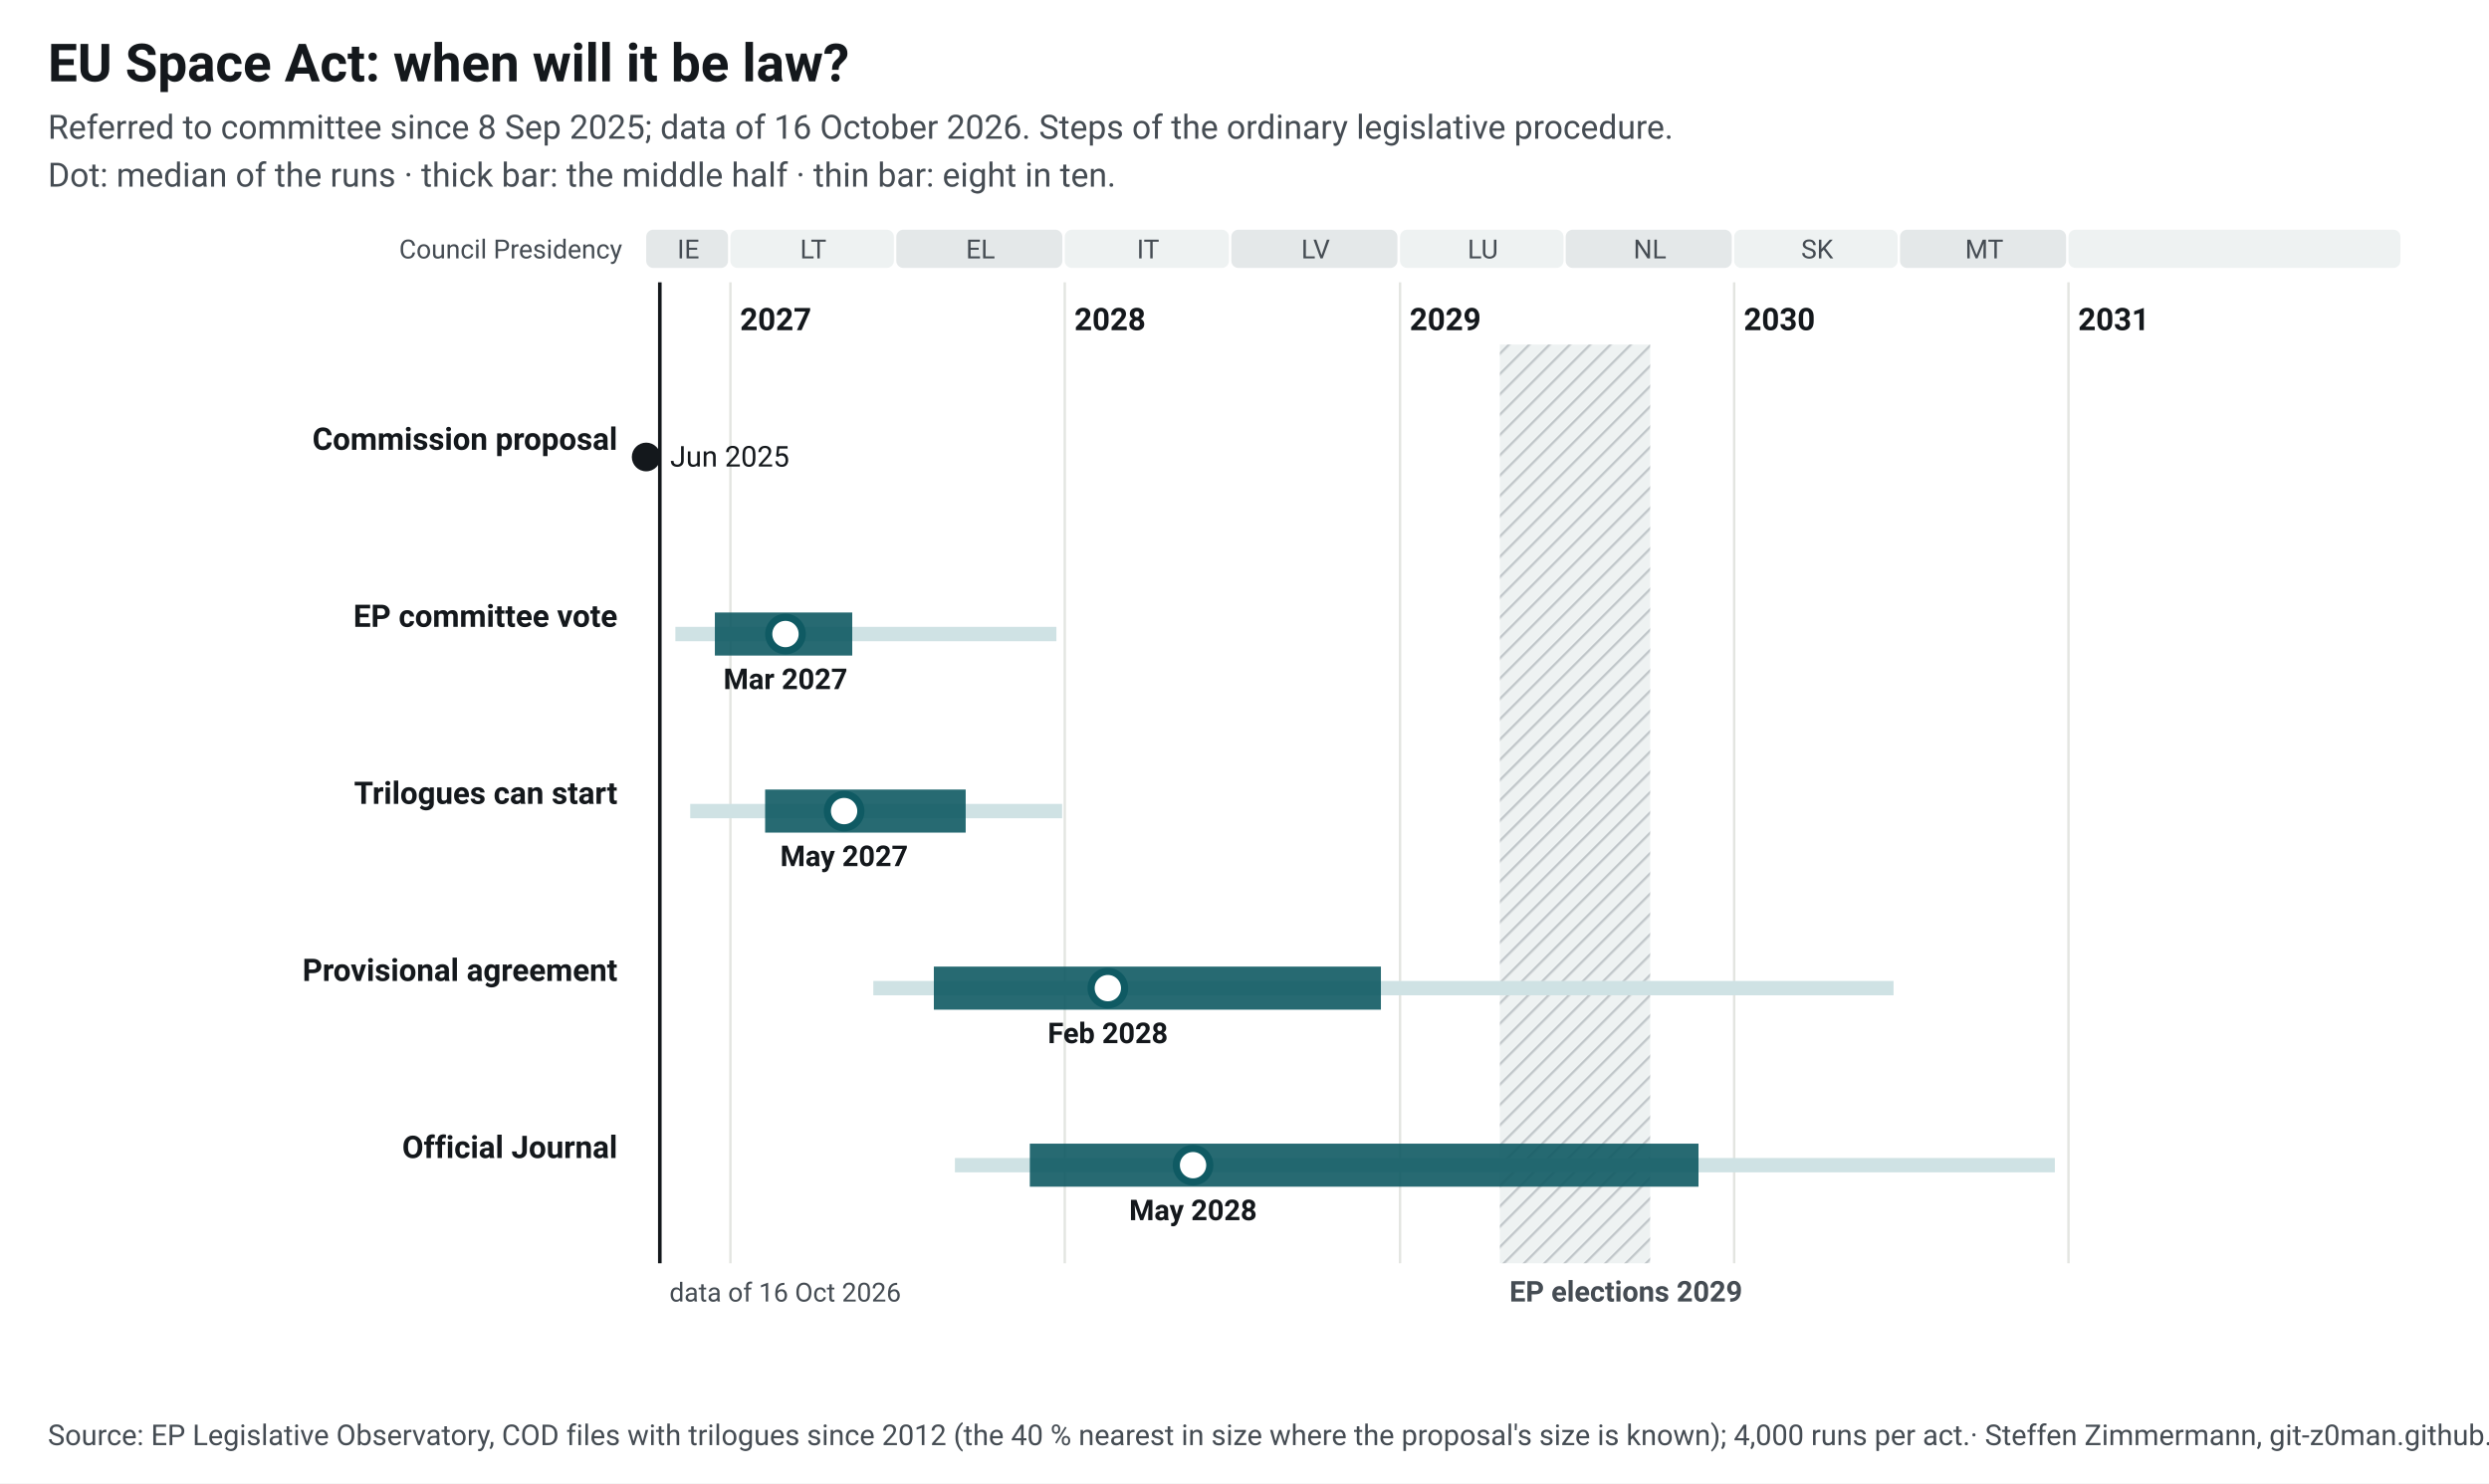
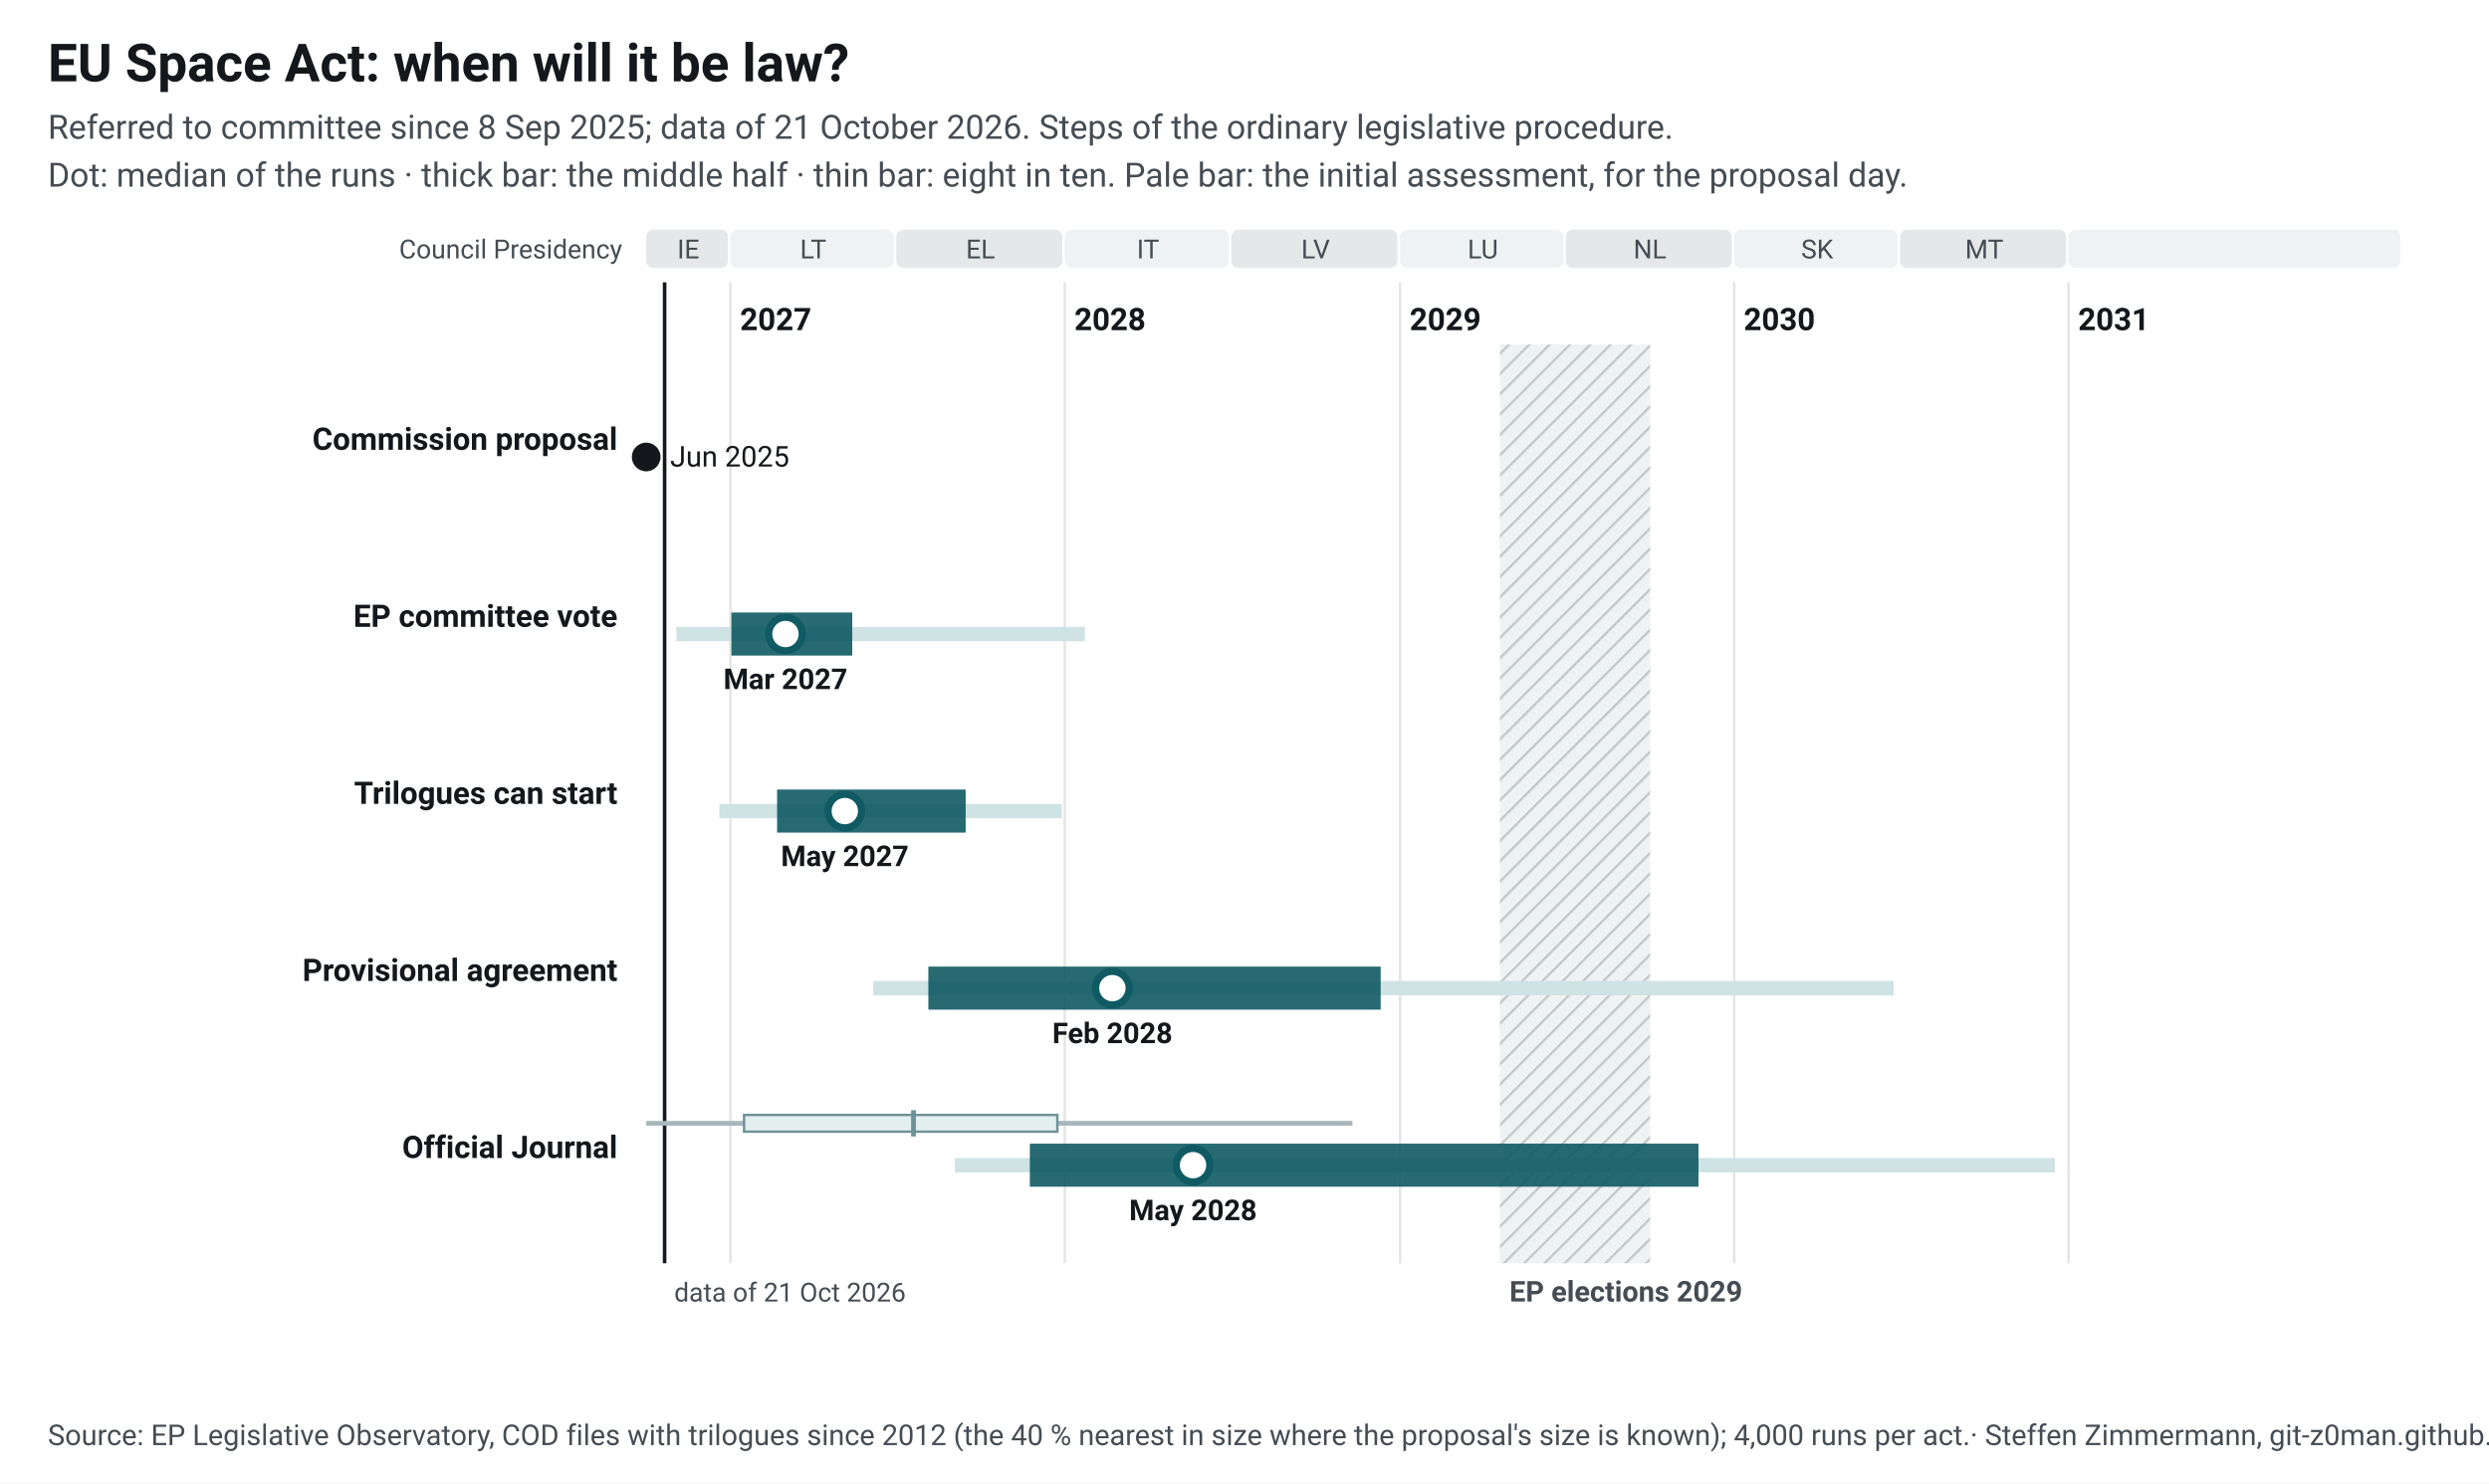
<svg xmlns="http://www.w3.org/2000/svg" width="1040" height="620" viewBox="0 0 1040 620" font-family="&quot;Source Sans 3&quot;, system-ui, -apple-system, Segoe UI, Roboto, Arial, sans-serif" font-size="13">
-   <style>.ink{fill:#14181c}.mu{fill:#454c53}.gr{stroke:#e3e5e1;stroke-width:1}.pa{fill:#eef2f2}.pb{fill:#e4e8e9}.hb{fill:#eef2f2}.hl{stroke:#c3c9cc}.wt{fill:#454c53}.pt{fill:#14181c;paint-order:stroke;stroke:#fff;stroke-width:4px;stroke-linejoin:round}.pl{stroke:#14181c}.td{stroke:#14181c;stroke-width:1.5}.b50{fill:#0f5a63;opacity:.9}.b80{fill:#cfe2e4}.med{fill:#fff;stroke:#0f5a63}.fx{fill:#14181c}.c1{stroke:#0f5a63}.c2{stroke:#454c53;stroke-dasharray:7 4}a text{fill:#0f5a63}.nl-pending{fill:#0f5a63}.nl-adopted{fill:#5b646b}.nl-plan{fill:#fff;stroke:#14181c}.nl-open{fill:none;stroke:#14181c}.nl-q{fill:#14181c}.nl-row{stroke:#e3e5e1;stroke-width:.6}.nl-g-announced{fill:#f1f2f3}.nl-g-pending{fill:#e3eeef}.nl-g-adopted{fill:#eef2f2}</style>
+   <style>.ink{fill:#14181c}.mu{fill:#454c53}.gr{stroke:#e3e5e1;stroke-width:1}.pa{fill:#eef2f2}.pb{fill:#e4e8e9}.hb{fill:#eef2f2}.hl{stroke:#c3c9cc}.wt{fill:#454c53}.pt{fill:#14181c;paint-order:stroke;stroke:#fff;stroke-width:4px;stroke-linejoin:round}.pl{stroke:#14181c}.td{stroke:#14181c;stroke-width:1.5}.b50{fill:#0f5a63;opacity:.9}.b80{fill:#cfe2e4}.med{fill:#fff;stroke:#0f5a63}.fx{fill:#14181c}.ini{fill:#e3eeef;stroke:#6e9195;stroke-width:1}.ini80{fill:#a7b7ba}.inim{stroke:#6e9195;stroke-width:2}.c1{stroke:#0f5a63}.c2{stroke:#454c53;stroke-dasharray:7 4}a text{fill:#0f5a63}.nl-pending{fill:#0f5a63}.nl-adopted{fill:#5b646b}.nl-plan{fill:#fff;stroke:#14181c}.nl-open{fill:none;stroke:#14181c}.nl-q{fill:#14181c}.nl-row{stroke:#e3e5e1;stroke-width:.6}.nl-g-announced{fill:#f1f2f3}.nl-g-pending{fill:#e3eeef}.nl-g-adopted{fill:#eef2f2}</style>
  <rect width="1040" height="620" fill="#fff" />
  <text x="20" y="34" font-size="22" font-weight="700" class="ink">EU Space Act: when will it be law?</text>
-   <text x="20" y="58" font-size="14" class="mu">Referred to committee since 8 Sep 2025; data of 16 October 2026. Steps of the ordinary legislative procedure.</text>
-   <text x="20" y="78" font-size="14" class="mu">Dot: median of the runs · thick bar: the middle half · thin bar: eight in ten.</text>
+   <text x="20" y="58" font-size="14" class="mu">Referred to committee since 8 Sep 2025; data of 21 October 2026. Steps of the ordinary legislative procedure.</text>
+   <text x="20" y="78" font-size="14" class="mu">Dot: median of the runs · thick bar: the middle half · thin bar: eight in ten. Pale bar: the initial assessment, for the proposal day.</text>
  <g transform="translate(20,92)">
    <defs>
      <pattern id="hatch-40" width="6" height="6" patternUnits="userSpaceOnUse" patternTransform="rotate(45)">
        <rect width="6" height="6" class="hb" />
        <line x1="0" y1="0" x2="0" y2="6" class="hl" stroke-width="2" />
      </pattern>
    </defs>
    <rect x="250.0" y="4" width="34.2" height="16" rx="3" class="pb" data-tip="Council Presidency: IE, Jul 2026 to Dec 2026" />
    <text x="267.6" y="16" text-anchor="middle" font-size="11" class="mu">IE</text>
    <rect x="285.2" y="4" width="68.3" height="16" rx="3" class="pa" data-tip="Council Presidency: LT, Jan 2027 to Jun 2027" />
    <text x="319.8" y="16" text-anchor="middle" font-size="11" class="mu">LT</text>
    <rect x="354.5" y="4" width="69.4" height="16" rx="3" class="pb" data-tip="Council Presidency: EL, Jul 2027 to Dec 2027" />
    <text x="389.7" y="16" text-anchor="middle" font-size="11" class="mu">EL</text>
    <rect x="424.9" y="4" width="68.6" height="16" rx="3" class="pa" data-tip="Council Presidency: IT, Jan 2028 to Jun 2028" />
    <text x="459.7" y="16" text-anchor="middle" font-size="11" class="mu">IT</text>
    <rect x="494.5" y="4" width="69.4" height="16" rx="3" class="pb" data-tip="Council Presidency: LV, Jul 2028 to Dec 2028" />
    <text x="529.7" y="16" text-anchor="middle" font-size="11" class="mu">LV</text>
    <rect x="565.0" y="4" width="68.3" height="16" rx="3" class="pa" data-tip="Council Presidency: LU, Jan 2029 to Jun 2029" />
    <text x="599.6" y="16" text-anchor="middle" font-size="11" class="mu">LU</text>
    <rect x="634.2" y="4" width="69.4" height="16" rx="3" class="pb" data-tip="Council Presidency: NL, Jul 2029 to Dec 2029" />
    <text x="669.4" y="16" text-anchor="middle" font-size="11" class="mu">NL</text>
    <rect x="704.6" y="4" width="68.3" height="16" rx="3" class="pa" data-tip="Council Presidency: SK, Jan 2030 to Jun 2030" />
    <text x="739.3" y="16" text-anchor="middle" font-size="11" class="mu">SK</text>
    <rect x="773.9" y="4" width="69.4" height="16" rx="3" class="pb" data-tip="Council Presidency: MT, Jul 2030 to Dec 2030" />
    <text x="809.1" y="16" text-anchor="middle" font-size="11" class="mu">MT</text>
    <rect x="844.3" y="4" width="138.7" height="16" rx="3" class="pa" data-tip="Council Presidency: not decided, Jan 2031 to Dec 2031" />
    <text x="914.2" y="16" text-anchor="middle" font-size="11" class="mu" />
    <line x1="285.2" y1="26" x2="285.2" y2="436" class="gr" />
    <text x="289.2" y="46" font-weight="600" class="ink">2027</text>
    <line x1="424.9" y1="26" x2="424.9" y2="436" class="gr" />
    <text x="428.9" y="46" font-weight="600" class="ink">2028</text>
    <line x1="565.0" y1="26" x2="565.0" y2="436" class="gr" />
    <text x="569.0" y="46" font-weight="600" class="ink">2029</text>
    <line x1="704.6" y1="26" x2="704.6" y2="436" class="gr" />
    <text x="708.6" y="46" font-weight="600" class="ink">2030</text>
    <line x1="844.3" y1="26" x2="844.3" y2="436" class="gr" />
    <text x="848.3" y="46" font-weight="600" class="ink">2031</text>
    <rect x="606.7" y="52" width="62.8" height="384" fill="url(#hatch-40)" data-tip="European elections 2029: Parliament does no legislative work from its last session in April until the new committees vote again in October (assumption, as in 2024; the dates are not set yet)." />
    <text x="610.7" y="452" font-size="12" font-weight="600" class="wt">EP elections 2029</text>
    <text x="240" y="16" text-anchor="end" font-size="11" class="mu">Council Presidency</text>
-     <line x1="255.7" y1="26" x2="255.7" y2="436" class="td" />
-     <text x="259.7" y="452" font-size="11" class="mu">data of 16 Oct 2026</text>
+     <line x1="257.7" y1="26" x2="257.7" y2="436" class="td" />
+     <text x="261.7" y="452" font-size="11" class="mu">data of 21 Oct 2026</text>
    <text x="238" y="96.0" text-anchor="end" font-weight="600" class="ink lnk">Commission proposal</text>
    <circle cx="250.0" cy="99.0" r="6" class="fx" data-tip="Commission proposal: 25 Jun 2025" />
    <text x="260.0" y="103.0" font-size="12" class="ink">Jun 2025</text>
    <text x="238" y="170.0" text-anchor="end" font-weight="600" class="ink lnk">EP committee vote</text>
-     <rect x="262.2" y="170.0" width="159.2" height="6" class="b80" data-tip="EP committee vote: median Mar 2027; half of the runs Dec 2026 to May 2027; eight in ten Nov 2026 to Dec 2027" />
-     <rect x="278.7" y="164.0" width="57.4" height="18" class="b50" data-tip="EP committee vote: median Mar 2027; half of the runs Dec 2026 to May 2027; eight in ten Nov 2026 to Dec 2027" />
-     <circle cx="308.2" cy="173.0" r="7" class="med" stroke-width="3" data-tip="EP committee vote: median Mar 2027; half of the runs Dec 2026 to May 2027; eight in ten Nov 2026 to Dec 2027" />
+     <rect x="262.6" y="170.0" width="170.7" height="6" class="b80" data-tip="EP committee vote: median Mar 2027; half of the runs Jan 2027 to May 2027; eight in ten Nov 2026 to Jan 2028" />
+     <rect x="285.6" y="164.0" width="50.5" height="18" class="b50" data-tip="EP committee vote: median Mar 2027; half of the runs Jan 2027 to May 2027; eight in ten Nov 2026 to Jan 2028" />
+     <circle cx="308.2" cy="173.0" r="7" class="med" stroke-width="3" data-tip="EP committee vote: median Mar 2027; half of the runs Jan 2027 to May 2027; eight in ten Nov 2026 to Jan 2028" />
    <text x="308.2" y="196.0" text-anchor="middle" font-size="12" font-weight="600" class="ink">Mar 2027</text>
    <text x="238" y="244.0" text-anchor="end" font-weight="600" class="ink lnk">Trilogues can start</text>
-     <rect x="268.4" y="244.0" width="155.4" height="6" class="b80" data-tip="Trilogues can start: median May 2027; half of the runs Feb 2027 to Sep 2027; eight in ten Nov 2026 to Dec 2027" />
-     <rect x="299.7" y="238.0" width="83.8" height="18" class="b50" data-tip="Trilogues can start: median May 2027; half of the runs Feb 2027 to Sep 2027; eight in ten Nov 2026 to Dec 2027" />
-     <circle cx="332.7" cy="247.0" r="7" class="med" stroke-width="3" data-tip="Trilogues can start: median May 2027; half of the runs Feb 2027 to Sep 2027; eight in ten Nov 2026 to Dec 2027" />
-     <text x="332.7" y="270.0" text-anchor="middle" font-size="12" font-weight="600" class="ink">May 2027</text>
+     <rect x="280.6" y="244.0" width="143.1" height="6" class="b80" data-tip="Trilogues can start: median May 2027; half of the runs Feb 2027 to Sep 2027; eight in ten Dec 2026 to Dec 2027" />
+     <rect x="304.7" y="238.0" width="78.8" height="18" class="b50" data-tip="Trilogues can start: median May 2027; half of the runs Feb 2027 to Sep 2027; eight in ten Dec 2026 to Dec 2027" />
+     <circle cx="333.0" cy="247.0" r="7" class="med" stroke-width="3" data-tip="Trilogues can start: median May 2027; half of the runs Feb 2027 to Sep 2027; eight in ten Dec 2026 to Dec 2027" />
+     <text x="333.0" y="270.0" text-anchor="middle" font-size="12" font-weight="600" class="ink">May 2027</text>
    <text x="238" y="318.0" text-anchor="end" font-weight="600" class="ink lnk">Provisional agreement</text>
    <rect x="344.9" y="318.0" width="426.3" height="6" class="b80" data-tip="Provisional agreement: median Feb 2028; half of the runs Aug 2027 to Dec 2028; eight in ten Jun 2027 to Jun 2030" />
-     <rect x="370.2" y="312.0" width="186.8" height="18" class="b50" data-tip="Provisional agreement: median Feb 2028; half of the runs Aug 2027 to Dec 2028; eight in ten Jun 2027 to Jun 2030" />
-     <circle cx="442.9" cy="321.0" r="7" class="med" stroke-width="3" data-tip="Provisional agreement: median Feb 2028; half of the runs Aug 2027 to Dec 2028; eight in ten Jun 2027 to Jun 2030" />
-     <text x="442.9" y="344.0" text-anchor="middle" font-size="12" font-weight="600" class="ink">Feb 2028</text>
+     <rect x="367.9" y="312.0" width="189.0" height="18" class="b50" data-tip="Provisional agreement: median Feb 2028; half of the runs Aug 2027 to Dec 2028; eight in ten Jun 2027 to Jun 2030" />
+     <circle cx="444.8" cy="321.0" r="7" class="med" stroke-width="3" data-tip="Provisional agreement: median Feb 2028; half of the runs Aug 2027 to Dec 2028; eight in ten Jun 2027 to Jun 2030" />
+     <text x="444.8" y="344.0" text-anchor="middle" font-size="12" font-weight="600" class="ink">Feb 2028</text>
    <text x="238" y="392.0" text-anchor="end" font-weight="600" class="ink lnk">Official Journal</text>
+     <rect x="250.0" y="376.5" width="295.1" height="2" class="ini80" data-tip="Initial assessment, forecast for the proposal day (25 Jun 2025): Official Journal: median Jul 2027; half of the runs Jan 2027 to Dec 2027; eight in ten Aug 2026 to Nov 2028" />
+     <rect x="290.9" y="374.0" width="130.9" height="7" class="ini" data-tip="Initial assessment, forecast for the proposal day (25 Jun 2025): Official Journal: median Jul 2027; half of the runs Jan 2027 to Dec 2027; eight in ten Aug 2026 to Nov 2028" />
+     <line x1="361.7" y1="372.0" x2="361.7" y2="383.0" class="inim" data-tip="Initial assessment, forecast for the proposal day (25 Jun 2025): Official Journal: median Jul 2027; half of the runs Jan 2027 to Dec 2027; eight in ten Aug 2026 to Nov 2028" />
    <rect x="379.0" y="392.0" width="459.6" height="6" class="b80" data-tip="Official Journal: median May 2028; half of the runs Nov 2027 to Nov 2029; eight in ten Sep 2027 to Dec 2030" />
    <rect x="410.3" y="386.0" width="279.4" height="18" class="b50" data-tip="Official Journal: median May 2028; half of the runs Nov 2027 to Nov 2029; eight in ten Sep 2027 to Dec 2030" />
    <circle cx="478.5" cy="395.0" r="7" class="med" stroke-width="3" data-tip="Official Journal: median May 2028; half of the runs Nov 2027 to Nov 2029; eight in ten Sep 2027 to Dec 2030" />
    <text x="478.5" y="418.0" text-anchor="middle" font-size="12" font-weight="600" class="ink">May 2028</text>
  </g>
  <text x="20" y="604" font-size="12" class="mu">Source: EP Legislative Observatory, COD files with trilogues since 2012 (the 40 % nearest in size where the proposal's size is known); 4,000 runs per act.<tspan> · Steffen Zimmermann, git-z0man.github.io/eu-regulation-timeline, CC BY 4.0</tspan>
  </text>
</svg>
